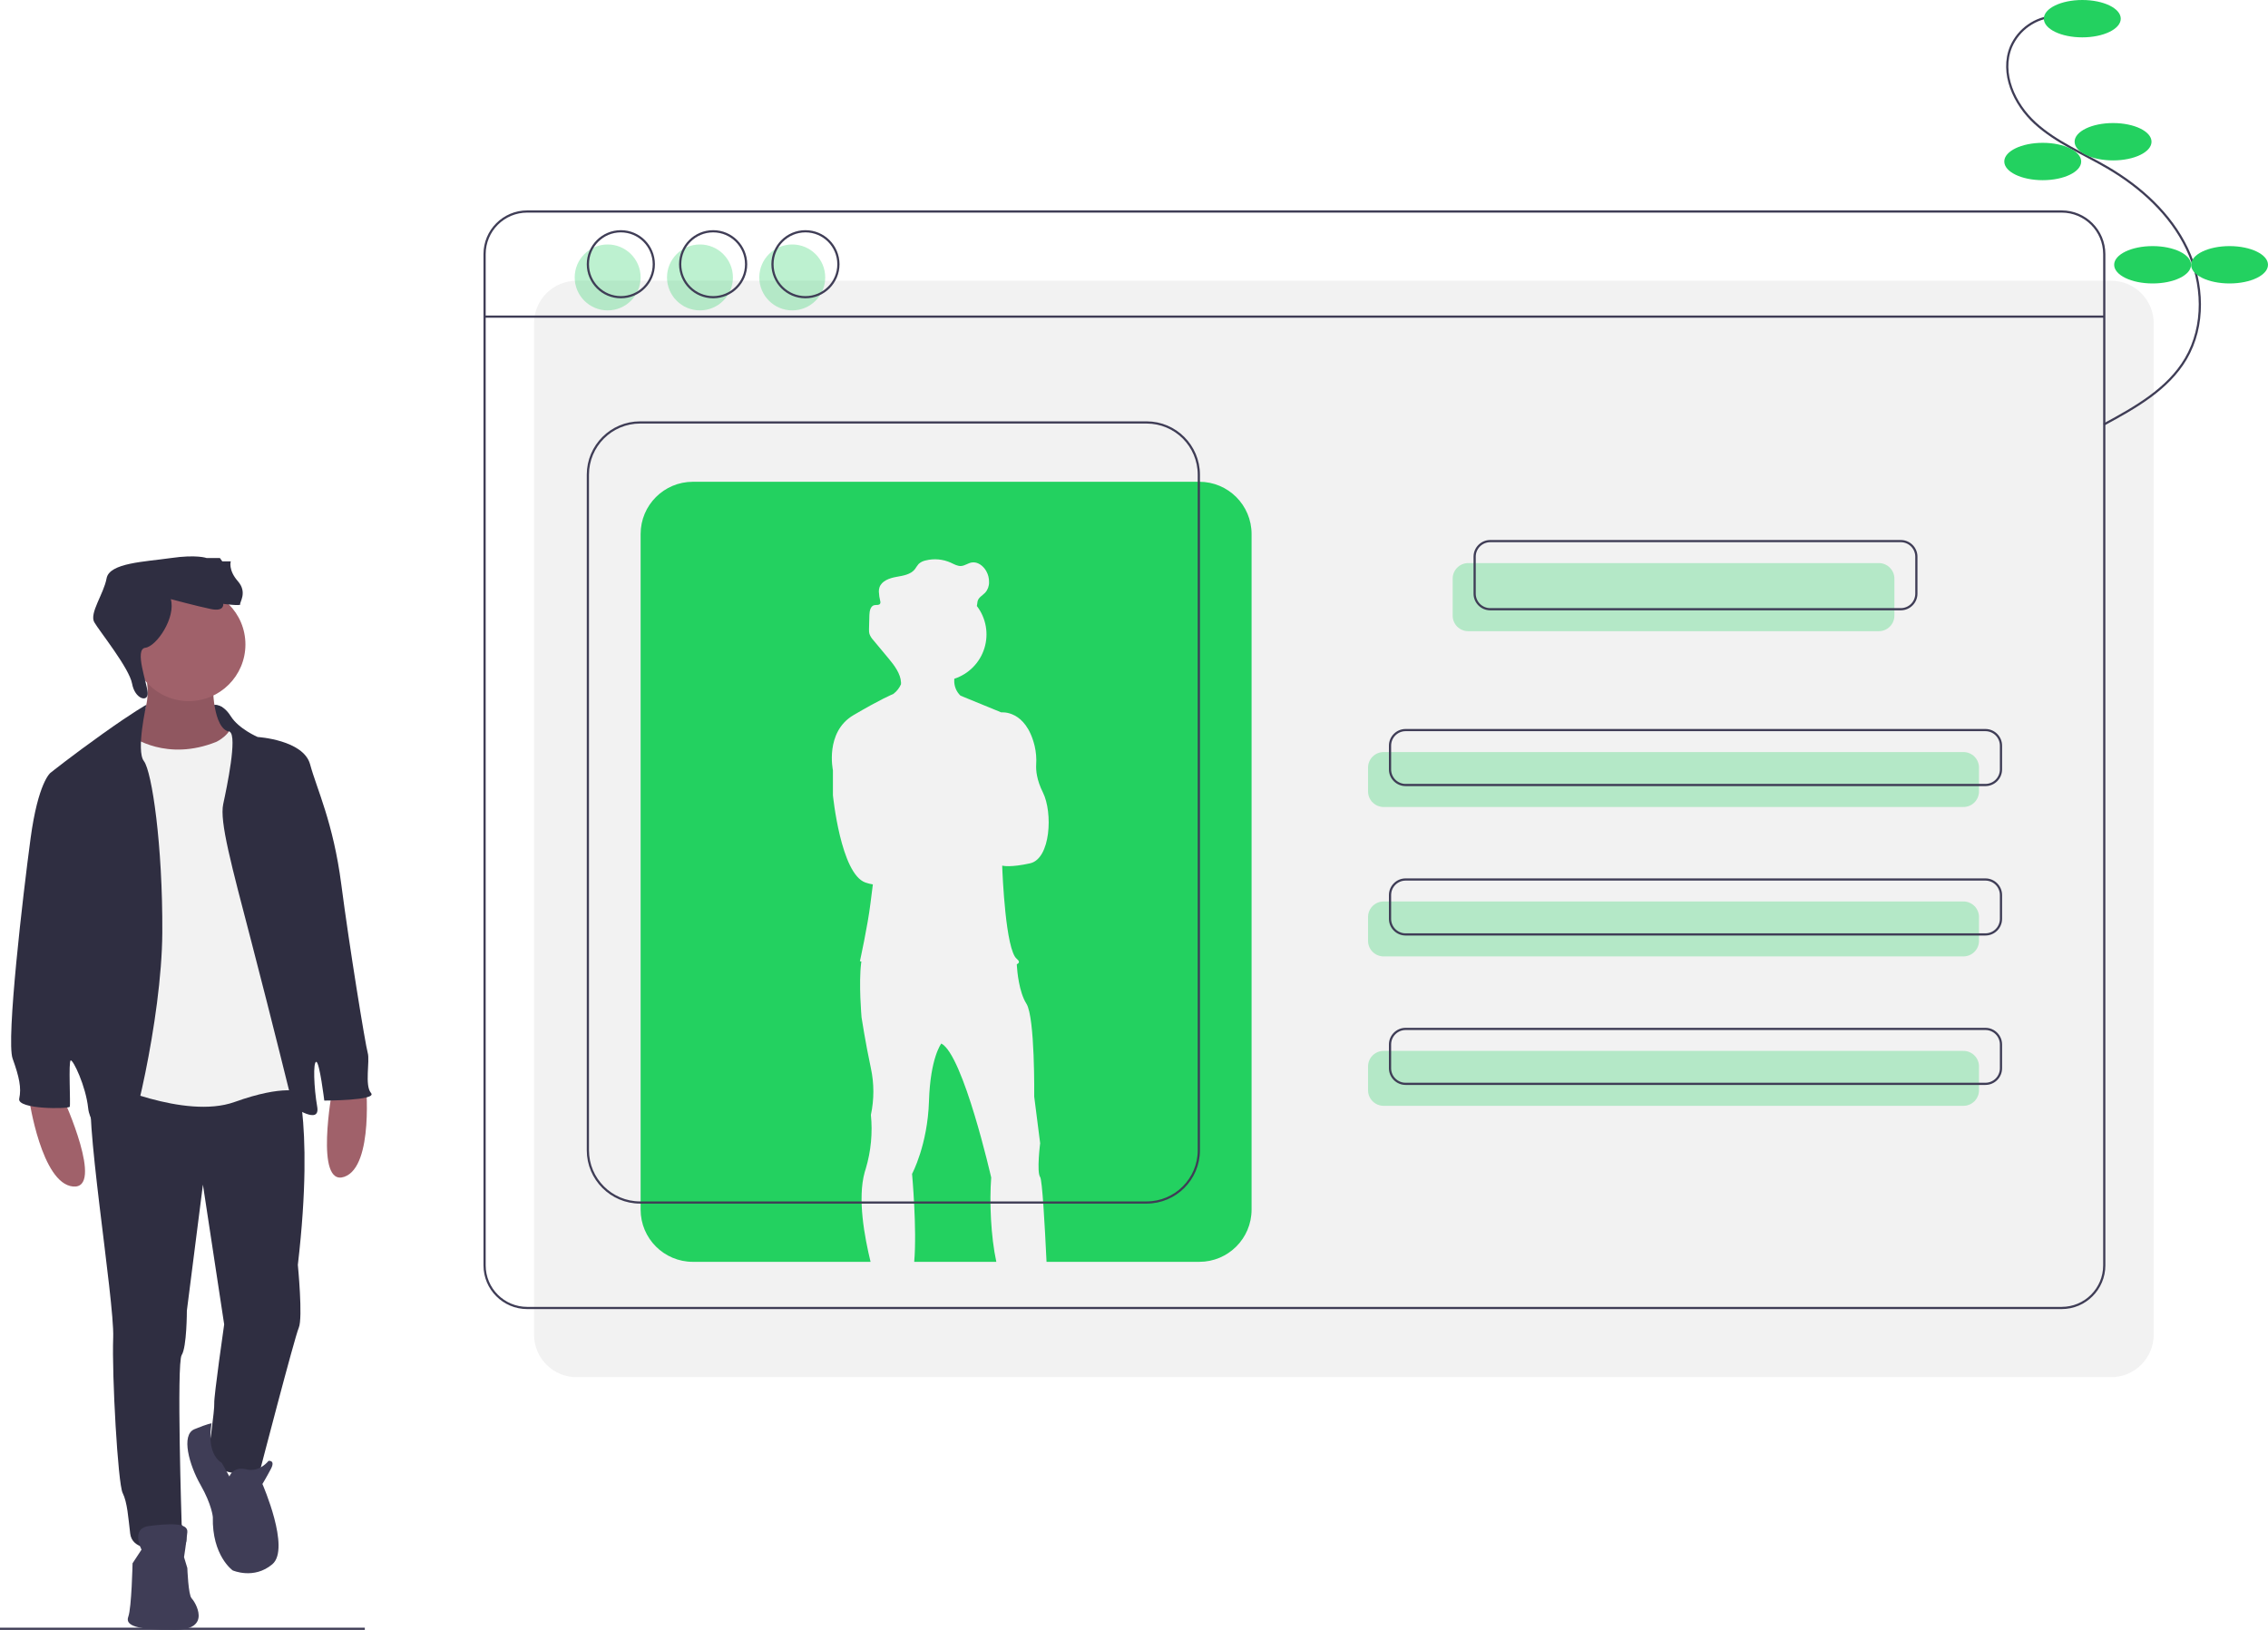
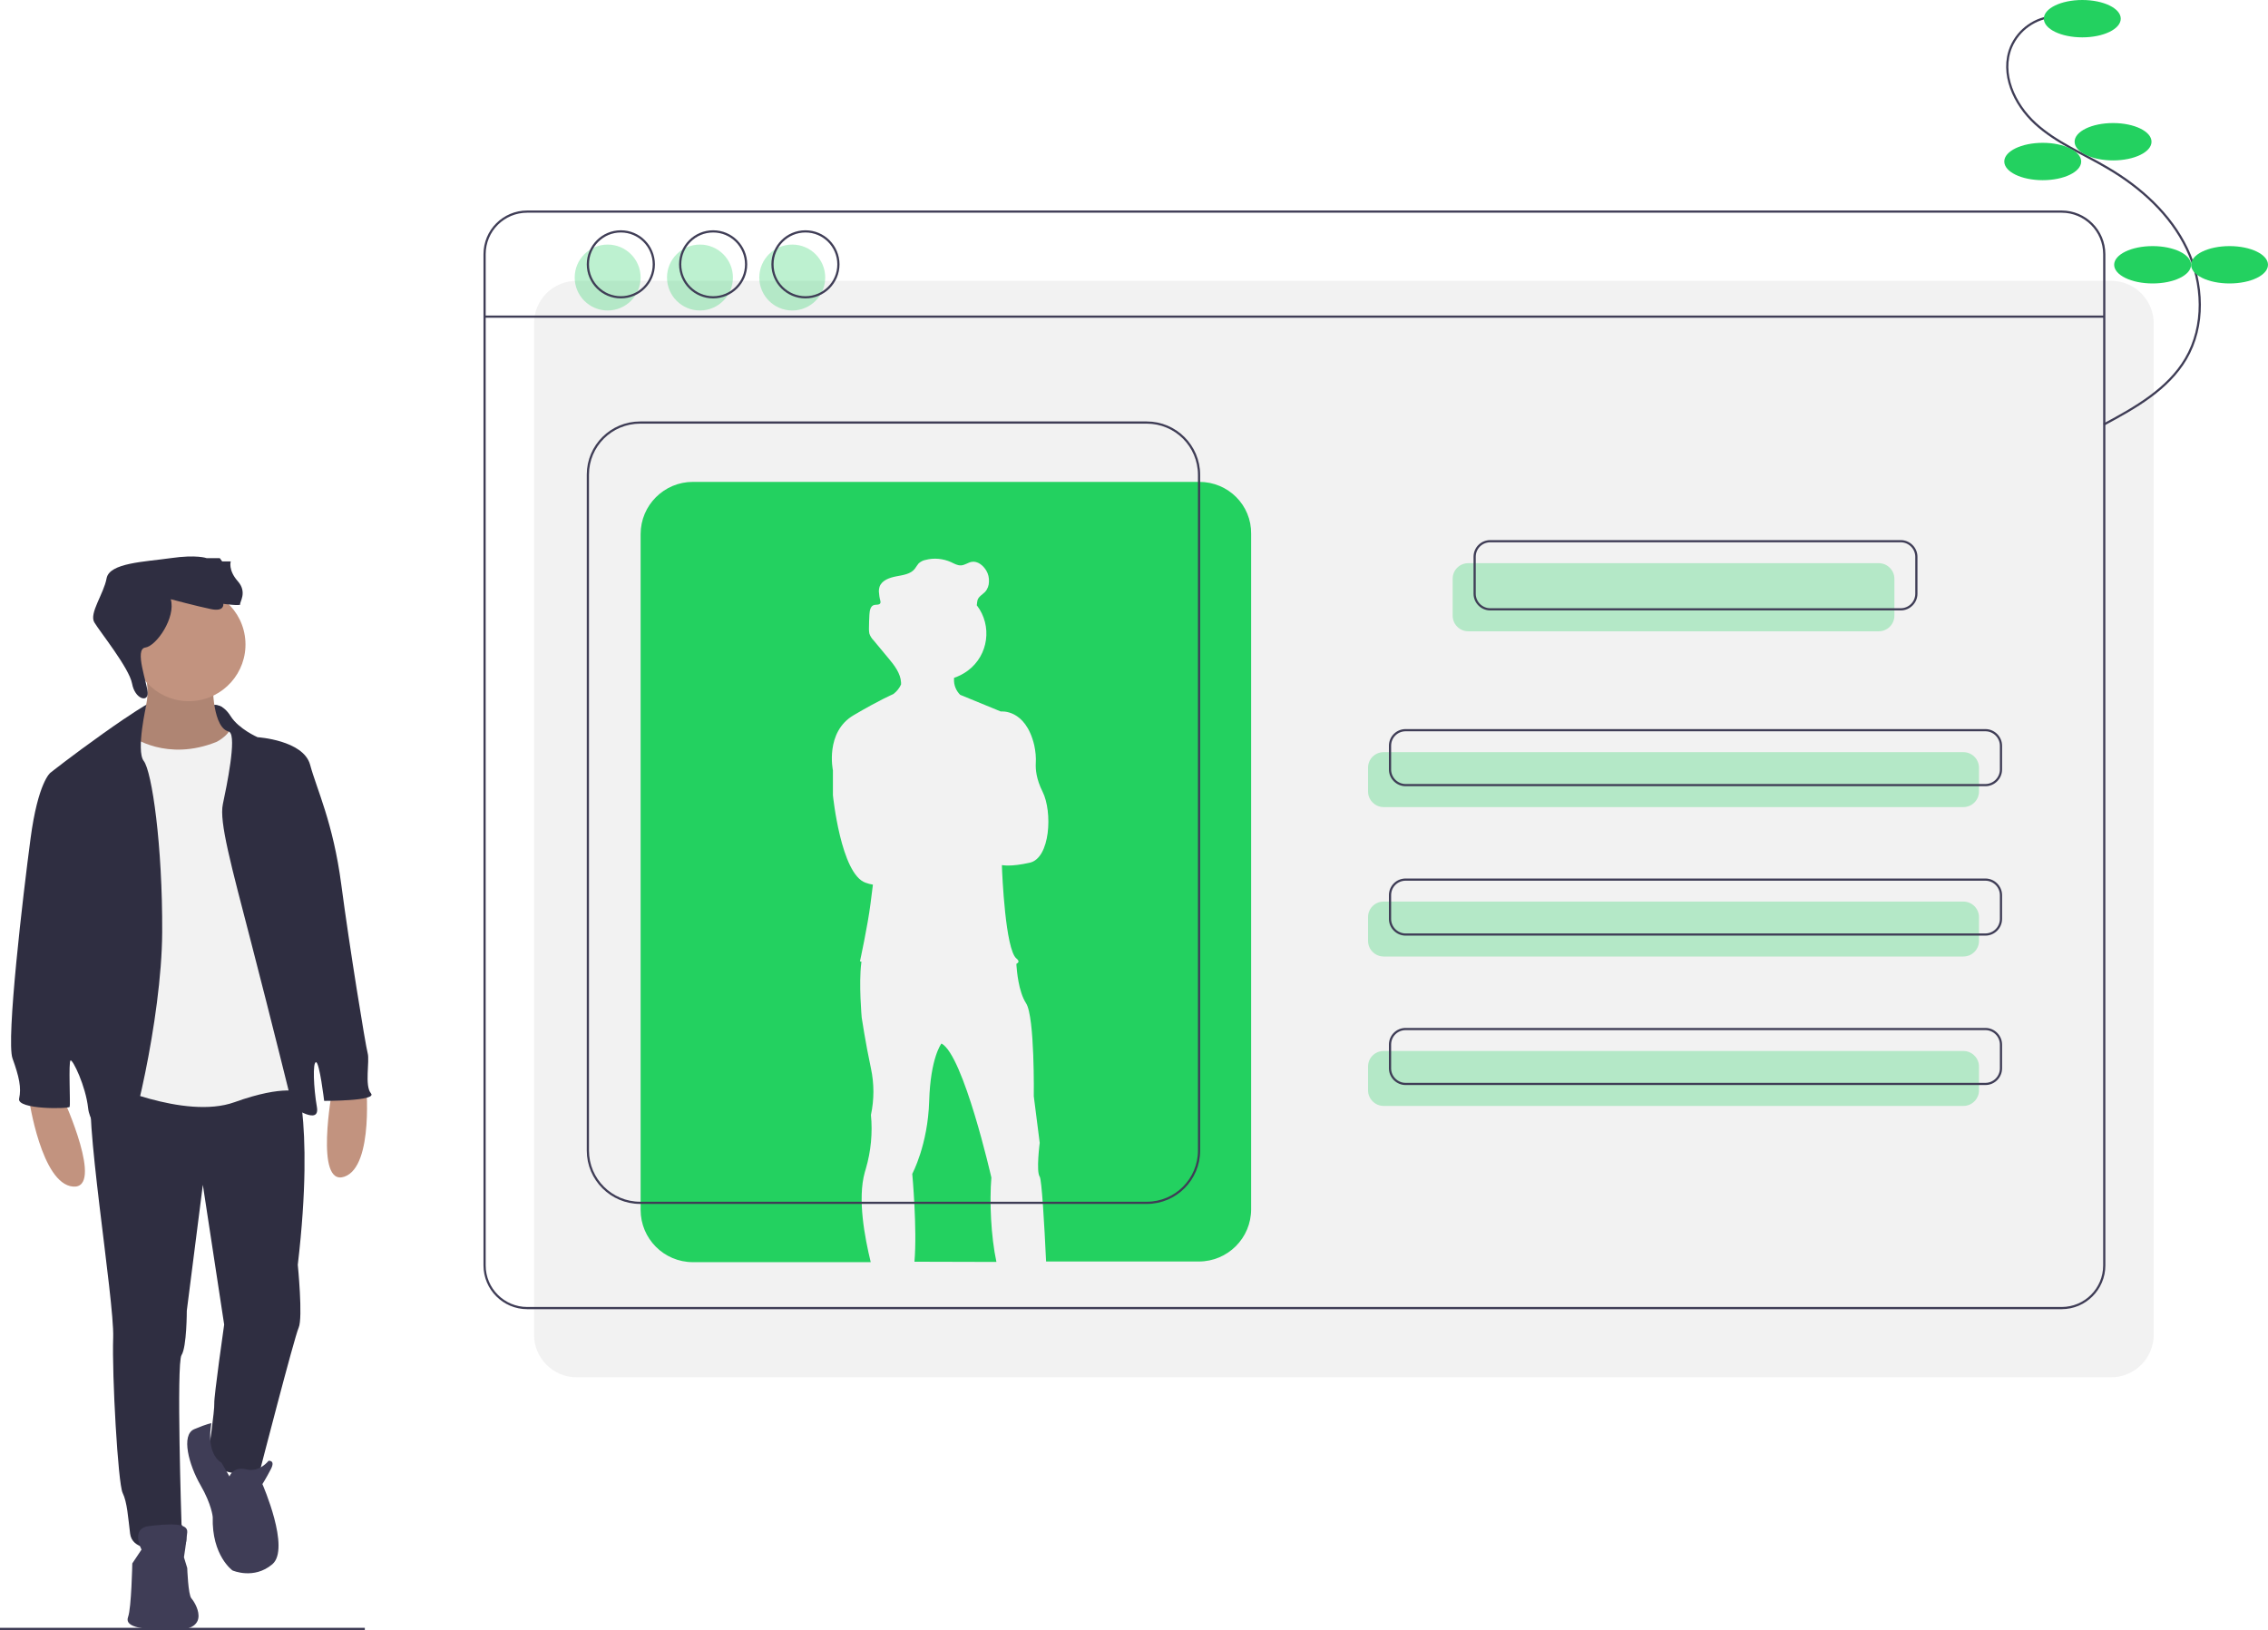
- <svg xmlns="http://www.w3.org/2000/svg" id="fe80fb2b-bcaf-407e-919b-306adc32f78b" data-name="Layer 1" width="1032" height="741.753" viewBox="0 0 1032 741.753">
-   <line y1="741.253" x2="166" y2="741.253" fill="none" stroke="#3f3d56" stroke-miterlimit="10" />
-   <rect x="243" y="127.753" width="737" height="499" rx="19.398" fill="#f2f2f2" />
-   <rect x="220.5" y="96.253" width="737" height="499" rx="19.398" fill="none" stroke="#3f3d56" stroke-miterlimit="10" />
-   <line x1="220.5" y1="144.093" x2="957.5" y2="144.093" fill="none" stroke="#3f3d56" stroke-miterlimit="10" />
-   <rect x="661" y="256.253" width="201" height="31" rx="7.093" fill="#23d160" opacity="0.3" />
-   <rect x="622.5" y="342.253" width="278" height="25" rx="7.093" fill="#23d160" opacity="0.3" />
-   <rect x="622.5" y="410.253" width="278" height="25" rx="7.093" fill="#23d160" opacity="0.3" />
-   <rect x="622.5" y="478.253" width="278" height="25" rx="7.093" fill="#23d160" opacity="0.3" />
-   <rect x="671" y="246.253" width="201" height="31" rx="7.093" fill="none" stroke="#3f3d56" stroke-miterlimit="10" />
-   <rect x="632.5" y="332.253" width="278" height="25" rx="7.093" fill="none" stroke="#3f3d56" stroke-miterlimit="10" />
-   <rect x="632.5" y="400.253" width="278" height="25" rx="7.093" fill="none" stroke="#3f3d56" stroke-miterlimit="10" />
-   <rect x="632.5" y="468.253" width="278" height="25" rx="7.093" fill="none" stroke="#3f3d56" stroke-miterlimit="10" />
-   <circle cx="276.5" cy="126.253" r="15" fill="#23d160" opacity="0.3" />
-   <circle cx="318.5" cy="126.253" r="15" fill="#23d160" opacity="0.3" />
-   <circle cx="360.5" cy="126.253" r="15" fill="#23d160" opacity="0.3" />
-   <circle cx="282.5" cy="120.253" r="15" fill="none" stroke="#3f3d56" stroke-miterlimit="10" />
-   <circle cx="324.5" cy="120.253" r="15" fill="none" stroke="#3f3d56" stroke-miterlimit="10" />
-   <circle cx="366.5" cy="120.253" r="15" fill="none" stroke="#3f3d56" stroke-miterlimit="10" />
-   <path d="M537.854,653.379c-2.511-11.568-3.177-27.369-2.333-38.36,0,0-12.698-55.786-22.69-60.991l-.003.003c-.153.197-5.002,6.554-5.617,26.224-.625,19.983-7.7,33.097-7.7,33.097s2.29,24.908.98,40.028Z" transform="translate(-84.5 -79.12639)" fill="#23d160" />
-   <path d="M630.228,298.379H399.772A23.772,23.772,0,0,0,376,322.151V629.607a23.772,23.772,0,0,0,23.772,23.772h80.855c-2.7-11.199-6.057-28.691-2.657-40.852l-.002-.008.002.005c.159-.568.327-1.127.516-1.67a63.497,63.497,0,0,0,2.292-24.354,50.609,50.609,0,0,0,0-21.232c-2.498-11.656-4.246-23.105-4.246-23.105s-1.377-15.402-.175-24.844c.027-.207.058-.404.087-.605-.424-.097-.662-.152-.662-.152s3.539-16.028,4.788-26.227c.295-2.408.683-5.46,1.103-8.715a20.94,20.94,0,0,1-3.393-.86c-11.24-3.955-14.779-39.758-14.779-39.758V429.656s-3.747-17.381,9.367-25.083c12.628-7.416,17.67-9.446,18.026-9.586.096-.069.19-.131.288-.207a11.061,11.061,0,0,0,3.29-4.234q.026-.429.012-.852c-.213-4.067-3.044-7.765-5.73-10.992q-3.437-4.129-6.873-8.257a8.072,8.072,0,0,1-1.77-2.865,6.604,6.604,0,0,1-.187-1.804q-.003-.337.004-.673.056-3.078.167-6.155c.064-1.792.516-4.054,2.271-4.422.913-.192,2.121.142,2.604-.656a1.565,1.565,0,0,0,.117-1.061c-.006.027-.007.054-.015.081-.006-.033-.012-.067-.018-.1a22.437,22.437,0,0,1-.651-4.386,5.842,5.842,0,0,1,.282-1.97c1.017-2.975,4.518-4.196,7.611-4.757,3.094-.561,6.567-1.044,8.508-3.517a26.951,26.951,0,0,1,1.689-2.374,6.63,6.63,0,0,1,3.166-1.597,17.498,17.498,0,0,1,11.506,1.021c1.496.683,3,1.602,4.641,1.498,1.705-.108,3.162-1.308,4.845-1.6,2.719-.472,5.319,1.566,6.659,3.978a9.851,9.851,0,0,1,1.233,5.023,6.912,6.912,0,0,1-1.764,4.741c-1.17,1.241-2.916,2.094-3.402,3.73-.198.666-.152,1.383-.327,2.055-.022.084-.057.162-.086.244.032.042.067.081.099.123a21.231,21.231,0,0,1-10.332,33.019c-.008.211-.016.421-.015.633a9.173,9.173,0,0,0,2.84,7.065l18.547,7.606s11.166-1.353,15.195,15.31a28.826,28.826,0,0,1,.69,8.457c-.146,2.513.195,6.936,3.057,12.66,4.579,9.159,3.539,30.182-5.828,32.264-8.872,1.972-12.324,1.143-12.664,1.05l-.02.368c.146,3.945,1.55,37.969,6.648,42.086,1.41,1.138,1.14,1.908-.016,2.426l.003.003s.009.219.031.612c.153,2.488.94,11.965,4.353,17.357,3.956,6.245,3.541,42.257,3.541,42.257l2.704,21.232s-1.664,13.114,0,15.402c.946,1.298,2.091,21.404,2.905,38.57h69.53A23.772,23.772,0,0,0,654,629.607V322.151A23.772,23.772,0,0,0,630.228,298.379Z" transform="translate(-84.5 -79.12639)" fill="#23d160" />
-   <rect x="267.5" y="192.253" width="278" height="355" rx="23.772" fill="none" stroke="#3f3d56" stroke-miterlimit="10" />
-   <path d="M185.324,400.757S176,398,174,401s2.727,24.748,2.727,24.748l20.546,1.249-7.17-18.107Z" transform="translate(-84.5 -79.12639)" fill="#2f2e41" />
-   <path d="M113.444,579.347s18.695,41.042,4.298,39.753-19.984-39.753-19.984-39.753Z" transform="translate(-84.5 -79.12639)" fill="#a0616a" />
-   <path d="M235.711,575.071s-8.201,44.348,5.455,39.611,9.764-43.409,9.764-43.409Z" transform="translate(-84.5 -79.12639)" fill="#a0616a" />
-   <path d="M181.347,390.466s-.215,20.629,7.736,21.703-4.513,12.033-4.513,12.033l-14.182,2.793L149.974,425.492l-9.025-11.604s15.901-7.521,9.025-30.943Z" transform="translate(-84.5 -79.12639)" fill="#a0616a" />
-   <path d="M181.347,390.466s-.215,20.629,7.736,21.703-4.513,12.033-4.513,12.033l-14.182,2.793L149.974,425.492l-9.025-11.604s15.901-7.521,9.025-30.943Z" transform="translate(-84.5 -79.12639)" opacity="0.1" />
-   <path d="M217.876,564.95s10.099,21.703,2.149,89.82c0,0,2.364,24.067.43,28.579s-17.835,65.754-17.835,65.754-20.414,4.513-23.207-9.025c0,0,2.793-19.339,2.579-22.348s4.513-35.885,4.513-35.885l-9.67-63.605-7.306,57.373s0,16.546-2.364,20.199,0,77.142,0,77.142,6.661,11.174-3.438,11.389-19.124-.215-19.984-7.306-1.289-14.182-3.438-18.48-4.942-53.505-4.298-70.696-14.182-105.507-9.455-114.747S217.876,564.95,217.876,564.95Z" transform="translate(-84.5 -79.12639)" fill="#2f2e41" />
-   <circle cx="85.888" cy="293.29" r="25.786" fill="#a0616a" />
-   <path d="M144.602,414.318s15.686,11.604,38.464,2.364c0,0,7.521-3.653,6.876-9.24s15.686,44.91,15.686,44.91l16.546,87.886-.86,35.885s-7.306-3.653-30.083,4.513-59.952-9.24-59.952-9.24l1.289-92.184,1.289-53.72,3.438-11.818S139.015,410.45,144.602,414.318Z" transform="translate(-84.5 -79.12639)" fill="#f2f2f2" />
-   <path d="M182.063,399.893s3.796-.617,7.449,5.185,12.248,9.455,12.248,9.455,20.843,1.289,23.852,12.463,10.529,26.43,14.182,54.58,10.959,73.06,12.033,76.713-1.504,14.827,1.504,18.265-21.273,3.438-21.273,3.438-2.149-17.62-3.653-17.62-1.074,11.818.43,20.414-10.959,0-10.959,0-9.67-39.323-18.91-74.779S184.355,452.997,186.074,445.046s6.446-30.728,3.008-32.877S182.063,399.893,182.063,399.893Z" transform="translate(-84.5 -79.12639)" fill="#2f2e41" />
-   <path d="M151.076,399.874s-5.614,3.055-19.796,13.155-23.852,17.835-23.852,17.835-5.587,4.298-9.025,29.868S87.229,552.487,90.237,560.867s4.083,13.323,3.008,18.265,22.563,4.727,22.992,3.653-.645-20.629.43-21.058,6.876,11.604,7.951,21.703,13.538,18.05,16.331,18.05,17.191-58.233,17.405-97.986-4.727-73.275-8.38-78.002S151.076,399.874,151.076,399.874Z" transform="translate(-84.5 -79.12639)" fill="#2f2e41" />
-   <path d="M188.867,751.037s1.719-4.727,7.736-3.223,10.099-3.868,10.099-3.868,3.223-.43,1.074,3.653-3.868,6.876-3.868,6.876,12.893,29.439,4.513,36.53-18.05,2.793-18.05,2.793-9.455-6.661-9.025-24.282c0,0-.43-5.587-5.587-14.612s-9.025-22.777-2.793-25.356,7.835-2.674,7.835-2.674-2.916,13.337,4.616,17.998Z" transform="translate(-84.5 -79.12639)" fill="#3f3d56" />
-   <path d="M148.9,784.344s-5.157-9.67,3.438-10.744,17.835-1.719,17.405,2.793-1.504,11.389-1.504,11.389l1.504,4.942s.43,12.248,1.934,13.752,9.67,14.397-7.736,14.397-22.563-1.934-21.058-6.017,1.934-24.282,1.934-24.282Z" transform="translate(-84.5 -79.12639)" fill="#3f3d56" />
-   <path d="M162.222,351.788s12.033,3.223,18.265,4.513,5.587-2.364,5.587-2.364,8.165,1.074,7.736.215,3.438-5.372-1.074-10.529-3.223-9.025-3.223-9.025h-3.868l-1.074-1.504h-6.017s-4.513-1.719-16.331,0-27.935,2.149-29.224,9.24-7.951,15.901-5.587,19.984,15.901,20.843,17.191,27.935,7.309,8.667,7.093,4.226-6.233-19.912-1.076-20.557S164.586,360.168,162.222,351.788Z" transform="translate(-84.5 -79.12639)" fill="#2f2e41" />
-   <path d="M1019.381,86.584a22.982,22.982,0,0,0-19.81,13.851c-4.954,11.974,1.424,26.039,10.999,34.77s21.874,13.722,33.048,20.282c15.01,8.811,28.497,21.043,36.007,36.744s8.309,35.15-.519,50.15c-8.194,13.922-23.093,22.255-37.302,29.94" transform="translate(-84.5 -79.12639)" fill="none" stroke="#3f3d56" stroke-miterlimit="10" />
-   <ellipse cx="947.5" cy="8.5" rx="17.5" ry="8.5" fill="#23d160" />
-   <ellipse cx="961.5" cy="64.5" rx="17.5" ry="8.5" fill="#23d160" />
-   <ellipse cx="929.5" cy="73.5" rx="17.5" ry="8.5" fill="#23d160" />
-   <ellipse cx="979.5" cy="120.5" rx="17.5" ry="8.5" fill="#23d160" />
-   <ellipse cx="1014.5" cy="120.5" rx="17.5" ry="8.5" fill="#23d160" />
+ <svg xmlns="http://www.w3.org/2000/svg" version="1.1" id="fe80fb2b-bcaf-407e-919b-306adc32f78b" x="0px" y="0px" viewBox="0 0 1032 741.8" style="enable-background:new 0 0 1032 741.8;" xml:space="preserve">
+   <style type="text/css">
+ 	.st0{fill:none;stroke:#3F3D56;stroke-miterlimit:10;}
+ 	.st1{fill:#F2F2F2;}
+ 	.st2{opacity:0.3;fill:#23D160;enable-background:new    ;}
+ 	.st3{fill:#23D160;}
+ 	.st4{fill:#2F2E41;}
+ 	.st5{fill:#C2937F;}
+ 	.st6{opacity:0.1;enable-background:new    ;}
+ 	.st7{fill:#3F3D56;}
+ </style>
+   <line class="st0" x1="0" y1="741.3" x2="166" y2="741.3" />
+   <path class="st1" d="M262.4,127.8h698.2c10.7,0,19.4,8.7,19.4,19.4v460.2c0,10.7-8.7,19.4-19.4,19.4H262.4  c-10.7,0-19.4-8.7-19.4-19.4V147.2C243,136.4,251.7,127.8,262.4,127.8z" />
+   <path class="st0" d="M239.9,96.3h698.2c10.7,0,19.4,8.7,19.4,19.4v460.2c0,10.7-8.7,19.4-19.4,19.4H239.9  c-10.7,0-19.4-8.7-19.4-19.4V115.7C220.5,104.9,229.2,96.3,239.9,96.3z" />
+   <line class="st0" x1="220.5" y1="144.1" x2="957.5" y2="144.1" />
+   <path class="st2" d="M668.1,256.3h186.8c3.9,0,7.1,3.2,7.1,7.1v16.8c0,3.9-3.2,7.1-7.1,7.1H668.1c-3.9,0-7.1-3.2-7.1-7.1v-16.8  C661,259.4,664.2,256.3,668.1,256.3z" />
+   <path class="st2" d="M629.6,342.3h263.8c3.9,0,7.1,3.2,7.1,7.1v10.8c0,3.9-3.2,7.1-7.1,7.1H629.6c-3.9,0-7.1-3.2-7.1-7.1v-10.8  C622.5,345.4,625.7,342.3,629.6,342.3z" />
+   <path class="st2" d="M629.6,410.3h263.8c3.9,0,7.1,3.2,7.1,7.1v10.8c0,3.9-3.2,7.1-7.1,7.1H629.6c-3.9,0-7.1-3.2-7.1-7.1v-10.8  C622.5,413.4,625.7,410.3,629.6,410.3z" />
+   <path class="st2" d="M629.6,478.3h263.8c3.9,0,7.1,3.2,7.1,7.1v10.8c0,3.9-3.2,7.1-7.1,7.1H629.6c-3.9,0-7.1-3.2-7.1-7.1v-10.8  C622.5,481.4,625.7,478.3,629.6,478.3z" />
+   <path class="st0" d="M678.1,246.3h186.8c3.9,0,7.1,3.2,7.1,7.1v16.8c0,3.9-3.2,7.1-7.1,7.1H678.1c-3.9,0-7.1-3.2-7.1-7.1v-16.8  C671,249.4,674.2,246.3,678.1,246.3z" />
+   <path class="st0" d="M639.6,332.3h263.8c3.9,0,7.1,3.2,7.1,7.1v10.8c0,3.9-3.2,7.1-7.1,7.1H639.6c-3.9,0-7.1-3.2-7.1-7.1v-10.8  C632.5,335.4,635.7,332.3,639.6,332.3z" />
+   <path class="st0" d="M639.6,400.3h263.8c3.9,0,7.1,3.2,7.1,7.1v10.8c0,3.9-3.2,7.1-7.1,7.1H639.6c-3.9,0-7.1-3.2-7.1-7.1v-10.8  C632.5,403.4,635.7,400.3,639.6,400.3z" />
+   <path class="st0" d="M639.6,468.3h263.8c3.9,0,7.1,3.2,7.1,7.1v10.8c0,3.9-3.2,7.1-7.1,7.1H639.6c-3.9,0-7.1-3.2-7.1-7.1v-10.8  C632.5,471.4,635.7,468.3,639.6,468.3z" />
+   <circle class="st2" cx="276.5" cy="126.3" r="15" />
+   <circle class="st2" cx="318.5" cy="126.3" r="15" />
+   <circle class="st2" cx="360.5" cy="126.3" r="15" />
+   <circle class="st0" cx="282.5" cy="120.3" r="15" />
+   <circle class="st0" cx="324.5" cy="120.3" r="15" />
+   <circle class="st0" cx="366.5" cy="120.3" r="15" />
+   <path class="st3" d="M453.4,574.3c-2.5-11.6-3.2-27.4-2.3-38.4c0,0-12.7-55.8-22.7-61l0,0c-0.2,0.2-5,6.6-5.6,26.2  c-0.6,20-7.7,33.1-7.7,33.1s2.3,24.9,1,40L453.4,574.3z" />
+   <path class="st3" d="M545.7,219.3H315.3c-13.1,0-23.8,10.6-23.8,23.8l0,0v307.5c0,13.1,10.6,23.8,23.8,23.8l0,0h80.9  c-2.7-11.2-6.1-28.7-2.7-40.9l0,0l0,0c0.2-0.6,0.3-1.1,0.5-1.7c2.3-7.9,3.1-16.2,2.3-24.4c1.5-7,1.5-14.2,0-21.2  c-2.5-11.7-4.2-23.1-4.2-23.1s-1.4-15.4-0.2-24.8c0-0.2,0.1-0.4,0.1-0.6c-0.4-0.1-0.7-0.2-0.7-0.2s3.5-16,4.8-26.2  c0.3-2.4,0.7-5.5,1.1-8.7c-1.2-0.2-2.3-0.5-3.4-0.9c-11.2-4-14.8-39.8-14.8-39.8v-11.3c0,0-3.7-17.4,9.4-25.1  c12.6-7.4,17.7-9.4,18-9.6c0.1-0.1,0.2-0.1,0.3-0.2c1.4-1.1,2.6-2.6,3.3-4.2c0-0.3,0-0.6,0-0.9c-0.2-4.1-3-7.8-5.7-11  c-2.3-2.8-4.6-5.5-6.9-8.3c-0.8-0.8-1.4-1.8-1.8-2.9c-0.1-0.6-0.2-1.2-0.2-1.8c0-0.2,0-0.4,0-0.7c0-2.1,0.1-4.1,0.2-6.2  c0.1-1.8,0.5-4.1,2.3-4.4c0.9-0.2,2.1,0.1,2.6-0.7c0.2-0.3,0.2-0.7,0.1-1.1v0.1v-0.1c-0.4-1.4-0.6-2.9-0.7-4.4c0-0.7,0.1-1.3,0.3-2  c1-3,4.5-4.2,7.6-4.8c3.1-0.6,6.6-1,8.5-3.5c0.5-0.8,1.1-1.6,1.7-2.4c0.9-0.8,2-1.4,3.2-1.6c3.8-1,7.9-0.6,11.5,1  c1.5,0.7,3,1.6,4.6,1.5c1.7-0.1,3.2-1.3,4.8-1.6c2.7-0.5,5.3,1.6,6.7,4c0.9,1.5,1.3,3.3,1.2,5c0,1.7-0.6,3.4-1.8,4.7  c-1.2,1.2-2.9,2.1-3.4,3.7c-0.2,0.7-0.2,1.4-0.3,2.1c0,0.1-0.1,0.2-0.1,0.2l0.1,0.1c7.1,9.3,5.3,22.7-4.1,29.7  c-1.9,1.4-4,2.5-6.3,3.3c0,0.2,0,0.4,0,0.6c-0.1,2.7,0.9,5.2,2.8,7.1l18.5,7.6c0,0,11.2-1.4,15.2,15.3c0.6,2.8,0.9,5.6,0.7,8.5  c-0.1,2.5,0.2,6.9,3.1,12.7c4.6,9.2,3.5,30.2-5.8,32.3c-8.9,2-12.3,1.1-12.7,1.1v0.4c0.1,3.9,1.6,38,6.6,42.1c1.4,1.1,1.1,1.9,0,2.4  l0,0c0,0,0,0.2,0,0.6c0.2,2.5,0.9,12,4.4,17.4c4,6.2,3.5,42.3,3.5,42.3l2.7,21.2c0,0-1.7,13.1,0,15.4c0.9,1.3,2.1,21.4,2.9,38.6  h69.5c13.1,0,23.8-10.6,23.8-23.8V243C569.5,229.9,558.9,219.3,545.7,219.3L545.7,219.3z" />
+   <path class="st0" d="M291.3,192.3h230.5c13.1,0,23.8,10.6,23.8,23.8v307.5c0,13.1-10.6,23.8-23.8,23.8H291.3  c-13.1,0-23.8-10.6-23.8-23.8V216C267.5,202.9,278.1,192.3,291.3,192.3z" />
+   <path class="st4" d="M100.8,321.6c0,0-9.3-2.8-11.3,0.2s2.7,24.7,2.7,24.7l20.5,1.2l-7.2-18.1L100.8,321.6z" />
+   <path class="st5" d="M28.9,500.2c0,0,18.7,41,4.3,39.8s-20-39.8-20-39.8H28.9z" />
+   <path class="st5" d="M151.2,495.9c0,0-8.2,44.3,5.5,39.6s9.8-43.4,9.8-43.4L151.2,495.9z" />
+   <path class="st5" d="M96.8,311.3c0,0-0.2,20.6,7.7,21.7s-4.5,12-4.5,12l-14.2,2.8l-20.4-1.5l-9-11.6c0,0,15.9-7.5,9-30.9L96.8,311.3  z" />
+   <path class="st6" d="M96.8,311.3c0,0-0.2,20.6,7.7,21.7s-4.5,12-4.5,12l-14.2,2.8l-20.4-1.5l-9-11.6c0,0,15.9-7.5,9-30.9L96.8,311.3  z" />
+   <path class="st4" d="M133.4,485.8c0,0,10.1,21.7,2.1,89.8c0,0,2.4,24.1,0.4,28.6S118.1,670,118.1,670s-20.4,4.5-23.2-9  c0,0,2.8-19.3,2.6-22.3s4.5-35.9,4.5-35.9l-9.7-63.6L85,596.5c0,0,0,16.5-2.4,20.2s0,77.1,0,77.1s6.7,11.2-3.4,11.4  s-19.1-0.2-20-7.3s-1.3-14.2-3.4-18.5s-4.9-53.5-4.3-70.7S37.3,503.2,42.1,494S133.4,485.8,133.4,485.8z" />
+   <ellipse transform="matrix(0.9985 -5.530038e-02 5.530038e-02 0.9985 -16.0882 5.1991)" class="st5" cx="85.9" cy="293.3" rx="25.8" ry="25.8" />
+   <path class="st1" d="M60.1,335.2c0,0,15.7,11.6,38.5,2.4c0,0,7.5-3.7,6.9-9.2c-0.6-5.6,15.7,44.9,15.7,44.9l16.5,87.9l-0.9,35.9  c0,0-7.3-3.7-30.1,4.5s-60-9.2-60-9.2l1.3-92.2l1.3-53.7l3.4-11.8C52.8,334.5,54.5,331.3,60.1,335.2z" />
+   <path class="st4" d="M97.6,320.8c0,0,3.8-0.6,7.4,5.2c3.7,5.8,12.2,9.5,12.2,9.5s20.8,1.3,23.9,12.5c3,11.2,10.5,26.4,14.2,54.6  c3.7,28.1,11,73.1,12,76.7s-1.5,14.8,1.5,18.3s-21.3,3.4-21.3,3.4s-2.1-17.6-3.7-17.6s-1.1,11.8,0.4,20.4s-11,0-11,0  s-9.7-39.3-18.9-74.8s-14.6-55-12.9-63s6.4-30.7,3-32.9C101.1,330.9,97.6,320.8,97.6,320.8z" />
+   <path class="st4" d="M66.6,320.7c0,0-5.6,3.1-19.8,13.2s-23.9,17.8-23.9,17.8s-5.6,4.3-9,29.9S2.7,473.4,5.7,481.7s4.1,13.3,3,18.3  s22.6,4.7,23,3.7s-0.6-20.6,0.4-21.1c1-0.5,6.9,11.6,8,21.7s13.5,18,16.3,18s17.2-58.2,17.4-98s-4.7-73.3-8.4-78  C61.8,341.6,66.6,320.7,66.6,320.7z" />
+   <path class="st7" d="M104.4,671.9c0,0,1.7-4.7,7.7-3.2s10.1-3.9,10.1-3.9s3.2-0.4,1.1,3.7s-3.9,6.9-3.9,6.9s12.9,29.4,4.5,36.5  s-18.1,2.8-18.1,2.8s-9.5-6.7-9-24.3c0,0-0.4-5.6-5.6-14.6s-9-22.8-2.8-25.4s7.8-2.7,7.8-2.7s-2.9,13.3,4.6,18L104.4,671.9z" />
+   <path class="st7" d="M64.4,705.2c0,0-5.2-9.7,3.4-10.7s17.8-1.7,17.4,2.8s-1.5,11.4-1.5,11.4l1.5,4.9c0,0,0.4,12.2,1.9,13.8  s9.7,14.4-7.7,14.4s-22.6-1.9-21.1-6s1.9-24.3,1.9-24.3L64.4,705.2z" />
+   <path class="st4" d="M77.7,272.7c0,0,12,3.2,18.3,4.5s5.6-2.4,5.6-2.4s8.2,1.1,7.7,0.2c-0.4-0.9,3.4-5.4-1.1-10.5s-3.2-9-3.2-9h-3.9  L100,254h-6c0,0-4.5-1.7-16.3,0s-27.9,2.1-29.2,9.2s-8,15.9-5.6,20s15.9,20.8,17.2,27.9c1.3,7.1,7.3,8.7,7.1,4.2s-6.2-19.9-1.1-20.6  S80.1,281,77.7,272.7z" />
+   <path class="st0" d="M934.9,7.5c-8.7,0.5-16.4,5.9-19.8,13.9c-5,12,1.4,26,11,34.8s21.9,13.7,33,20.3c15,8.8,28.5,21,36,36.7  s8.3,35.2-0.5,50.1c-8.2,13.9-23.1,22.3-37.3,29.9" />
+   <ellipse class="st3" cx="947.5" cy="8.5" rx="17.5" ry="8.5" />
+   <ellipse class="st3" cx="961.5" cy="64.5" rx="17.5" ry="8.5" />
+   <ellipse class="st3" cx="929.5" cy="73.5" rx="17.5" ry="8.5" />
+   <ellipse class="st3" cx="979.5" cy="120.5" rx="17.5" ry="8.5" />
+   <ellipse class="st3" cx="1014.5" cy="120.5" rx="17.5" ry="8.5" />
</svg>
